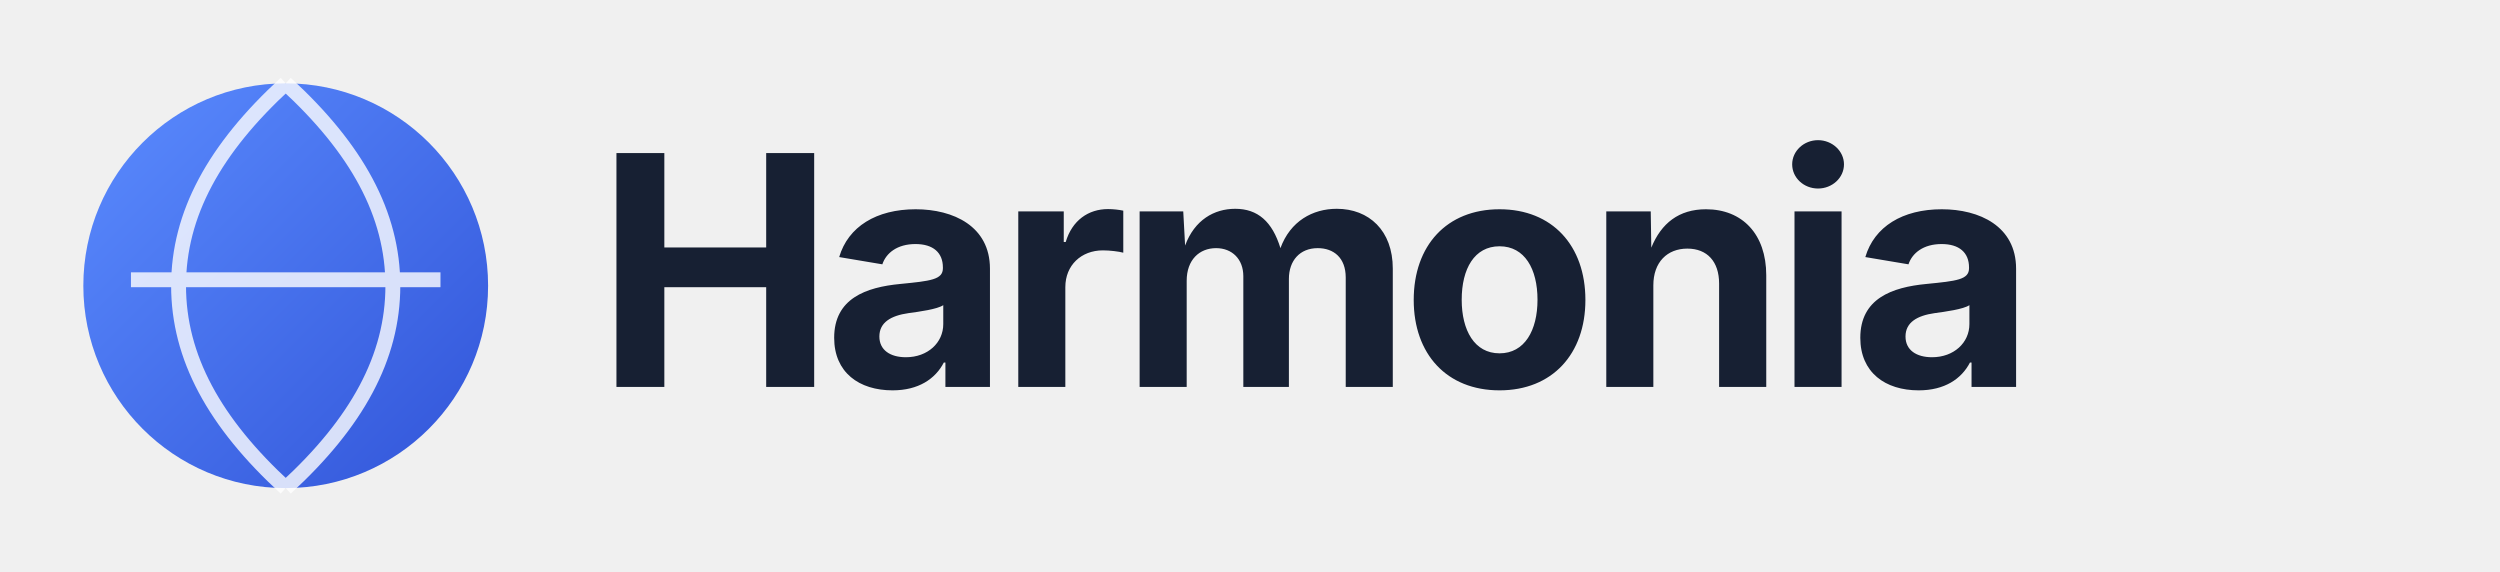
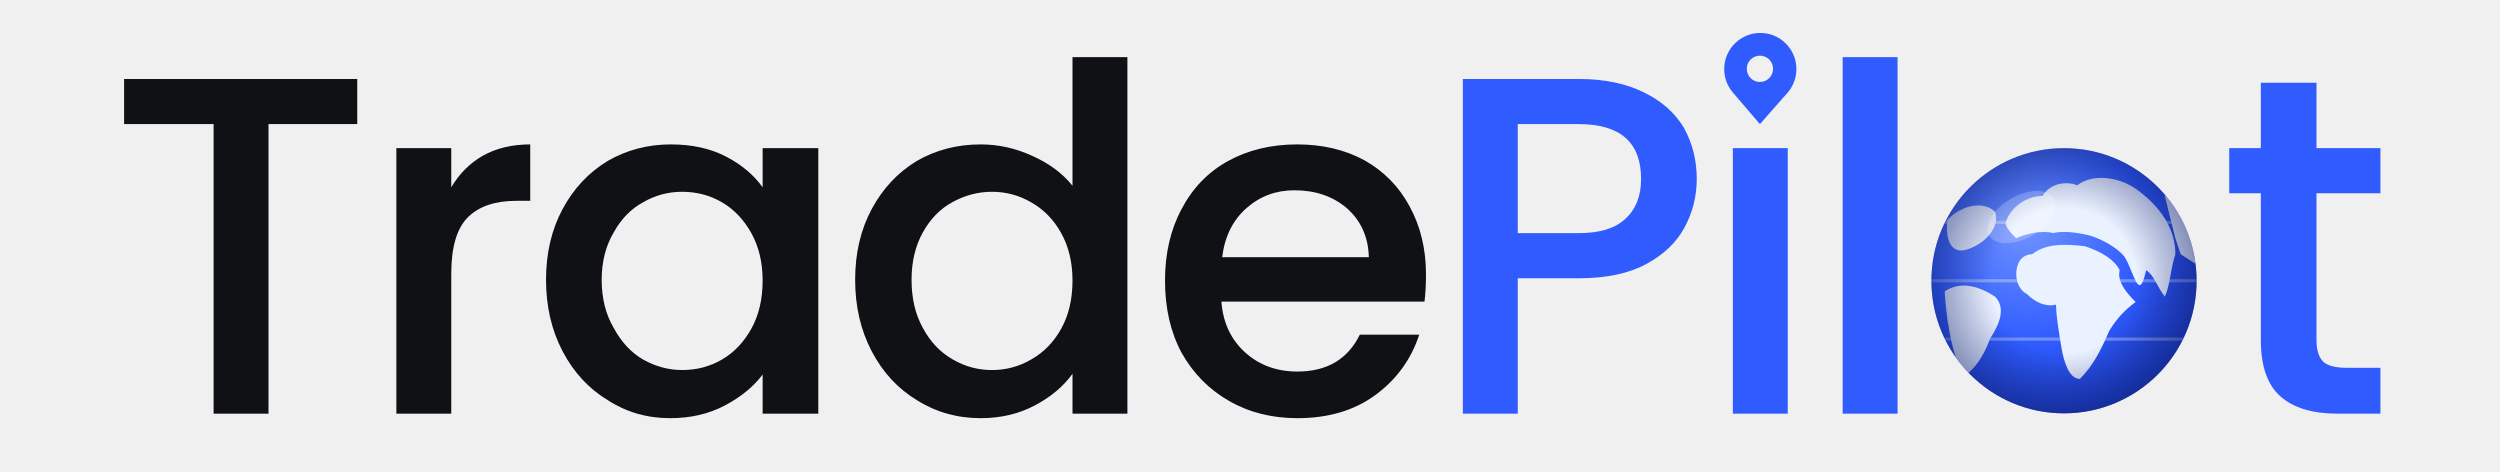
- <svg xmlns="http://www.w3.org/2000/svg" viewBox="0 0 420 96" role="img" aria-label="Harmonia">
+ <svg xmlns="http://www.w3.org/2000/svg" viewBox="0 3 332.4 62.7" width="997.2" height="188.1" role="img" aria-label="TradePilot">
+   <style>.spin{animation:r 20s linear infinite}@keyframes r{from{transform:translateX(-200px)}to{transform:translateX(0)}}@media (prefers-reduced-motion:reduce){.spin{animation:none}}</style>
  <defs>
-     <linearGradient id="h" x1="0" y1="0" x2="1" y2="1">
-       <stop offset="0" stop-color="#5b8cff" />
-       <stop offset="1" stop-color="#3154d8" />
-     </linearGradient>
+     <radialGradient id="gb" cx="36%" cy="30%" r="80%">
+       <stop offset="0" stop-color="#6F93FF" />
+       <stop offset=".55" stop-color="#2F5BFF" />
+       <stop offset="1" stop-color="#1A38BD" />
+     </radialGradient>
+     <radialGradient id="gs" cx="50%" cy="50%" r="50%">
+       <stop offset=".55" stop-color="#0B1A66" stop-opacity="0" />
+       <stop offset="1" stop-color="#0B1A66" stop-opacity=".45" />
+     </radialGradient>
+     <clipPath id="gc">
+       <circle cx="50" cy="50" r="50" />
+     </clipPath>
+     <g id="w" fill="#EAF1FF">
+       <path d="M6 27C12 21 20 20 24 24C26 30 20 36 14 38C9 40 5 37 6 27Z" />
+       <path d="M5 54C11 50 18 52 24 56C28 60 26 66 22 72C20 78 16 84 12 86C9 80 6 70 5 54Z" />
+       <path d="M28 28C30 22 36 18 42 18C44 14 50 12 55 14C60 10 70 10 78 16C86 22 92 30 92 40C90 46 90 52 88 56C85 52 84 48 81 46C80 50 79 54 77 50C75 46 74 42 72 40C70 38 66 35 60 33C56 32 50 31 46 32C42 31 36 32 32 34C30 32 28 30 28 28Z" />
+       <path d="M38 40C43 36 50 36 58 37C64 39 69 42 71 46C70 50 73 54 77 58C73 61 70 64 67 69C64 76 61 82 56 87C52 87 50 81 49 75C48 69 47 63 47 59C43 60 39 58 36 55C32 53 31 47 33 43C34 41 36 40 38 40Z" />
+       <path d="M88 18C96 12 110 10 124 14C138 18 148 26 150 36C146 42 140 44 136 48C130 52 124 48 120 44C116 48 112 52 108 50C104 46 100 44 94 40L92 34Z" />
+       <path d="M118 58C124 56 132 58 136 62C130 64 122 64 118 58Z" />
+       <path d="M128 66C136 64 146 66 150 72C150 78 142 82 134 80C128 76 126 70 128 66Z" />
+       <path d="M164 20C172 12 188 10 200 14C206 20 204 30 198 38C192 44 184 46 178 42C172 38 166 30 164 20Z" />
+     </g>
  </defs>
-   <circle cx="48" cy="48" r="34" fill="url(#h)" />
-   <path d="M22 47h52M48 14c-12 11-18 22-18 34s6 23 18 34M48 14c12 11 18 22 18 34S60 71 48 82" fill="none" stroke="#fff" stroke-width="2.5" opacity=".8" />
-   <text x="100" y="65" font-family="Inter,Arial,sans-serif" font-size="54" font-weight="650" letter-spacing="-2" fill="#172033">Harmonia</text>
+   <path fill="#0F1115" d="M47.5 13.5V19.5H35.7V58H28.4V19.5H16.5V13.5ZM70.5 22.2V29.7H68.7Q64.4 29.7 62.2 31.9Q60 34.1 60 39.4V58H52.7V22.7H60V27.9Q61.6 25.2 64.2 23.7Q66.9 22.2 70.5 22.2ZM89.2 22.2Q93.4 22.2 96.5 23.8Q99.6 25.4 101.4 27.9V22.7H108.8V58H101.4V52.8Q99.6 55.2 96.4 56.9Q93.2 58.6 89.1 58.6Q84.5 58.6 80.8 56.2Q77 53.9 74.8 49.7Q72.6 45.5 72.6 40.2Q72.6 34.9 74.8 30.8Q77 26.7 80.8 24.4Q84.6 22.2 89.2 22.2ZM90.7 28.5Q87.9 28.5 85.5 29.9Q83.1 31.2 81.6 33.9Q80 36.6 80 40.2Q80 43.9 81.6 46.6Q83.1 49.4 85.5 50.8Q88 52.2 90.7 52.2Q93.6 52.2 96 50.8Q98.4 49.4 99.9 46.7Q101.4 44 101.4 40.3Q101.4 36.7 99.9 34Q98.4 31.3 96 29.9Q93.6 28.5 90.7 28.5ZM130.4 22.2Q133.9 22.2 137.2 23.7Q140.6 25.2 142.6 27.7V10.6H149.9V58H142.6V52.7Q140.8 55.2 137.6 56.9Q134.4 58.6 130.4 58.6Q125.7 58.6 121.9 56.2Q118.1 53.9 115.9 49.7Q113.7 45.5 113.7 40.2Q113.7 34.9 115.9 30.8Q118.1 26.7 121.9 24.4Q125.7 22.2 130.4 22.2ZM131.9 28.5Q129.1 28.5 126.6 29.9Q124.2 31.2 122.7 33.9Q121.2 36.6 121.2 40.2Q121.2 43.9 122.7 46.6Q124.2 49.4 126.7 50.8Q129.1 52.2 131.9 52.2Q134.7 52.2 137.1 50.8Q139.6 49.4 141.1 46.7Q142.6 44 142.6 40.3Q142.6 36.7 141.1 34Q139.6 31.3 137.1 29.9Q134.7 28.5 131.9 28.5ZM189.4 43.1H162.4Q162.7 47.3 165.6 49.9Q168.4 52.4 172.5 52.4Q178.4 52.4 180.8 47.5H188.7Q187.1 52.4 182.9 55.5Q178.7 58.6 172.5 58.6Q167.4 58.6 163.4 56.3Q159.4 54 157.1 49.9Q154.9 45.8 154.9 40.3Q154.9 34.9 157.1 30.8Q159.3 26.6 163.3 24.4Q167.3 22.2 172.5 22.2Q177.5 22.2 181.4 24.3Q185.3 26.5 187.4 30.4Q189.6 34.4 189.6 39.5Q189.6 41.5 189.4 43.1ZM182 37.2Q181.9 33.2 179.1 30.7Q176.3 28.3 172.1 28.3Q168.4 28.3 165.7 30.7Q163 33.1 162.5 37.2Z" />
+   <path fill="#2F5BFF" d="M209.9 40H201.8V58H194.5V13.5H209.9Q215 13.5 218.6 15.3Q222.1 17 223.9 20Q225.6 23.1 225.6 26.8Q225.6 30.2 224 33.2Q222.4 36.2 218.9 38.1Q215.4 40 209.9 40ZM218.2 26.8Q218.2 19.5 209.9 19.5H201.8V34H209.9Q214.1 34 216.1 32.1Q218.2 30.2 218.2 26.8ZM237.7 22.7V58H230.4V22.7ZM252.3 10.6V58H245V10.6ZM308 28.7V48.2Q308 50.2 308.9 51.1Q309.8 51.9 312 51.9H316.5V58H310.8Q305.8 58 303.2 55.7Q300.6 53.4 300.6 48.2V28.7H296.4V22.7H300.6V14H308V22.7H316.5V28.7ZM234 19.5L230.4 15.3A4.8 4.8 0 1 1 237.7 15.3ZM234 13.9a1.7 1.7 0 1 0 0 -3.5a1.7 1.7 0 1 0 0 3.5Z" />
+   <g transform="translate(256.8 22.7) scale(0.3526)">
+     <g clip-path="url(#gc)">
+       <circle cx="50" cy="50" r="50" fill="url(#gb)" />
+       <g fill="none" stroke="#fff" stroke-opacity=".32" stroke-width="1.2">
+         <path d="M0 50H100M4 28H96M4 72H96" />
+       </g>
+       <g class="spin">
+         <use href="#w" />
+         <use href="#w" x="200" />
+       </g>
+       <circle cx="50" cy="50" r="50" fill="url(#gs)" />
+       <ellipse cx="34" cy="26" rx="14" ry="8" fill="#fff" fill-opacity=".22" transform="rotate(-30 34 26)" />
+     </g>
+   </g>
</svg>
